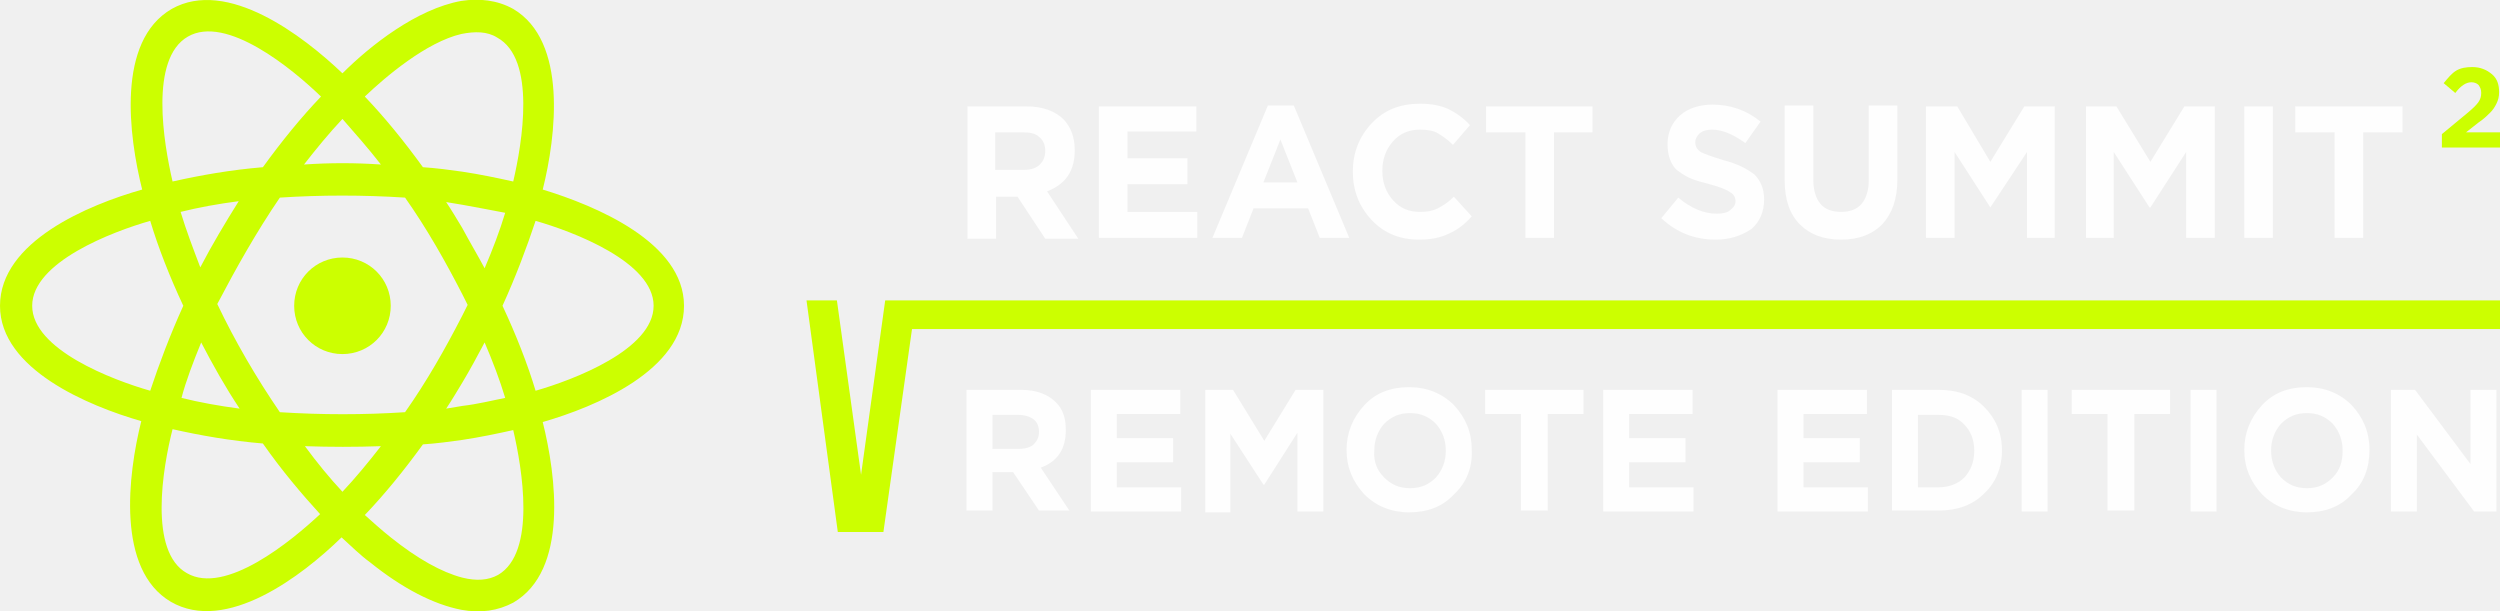
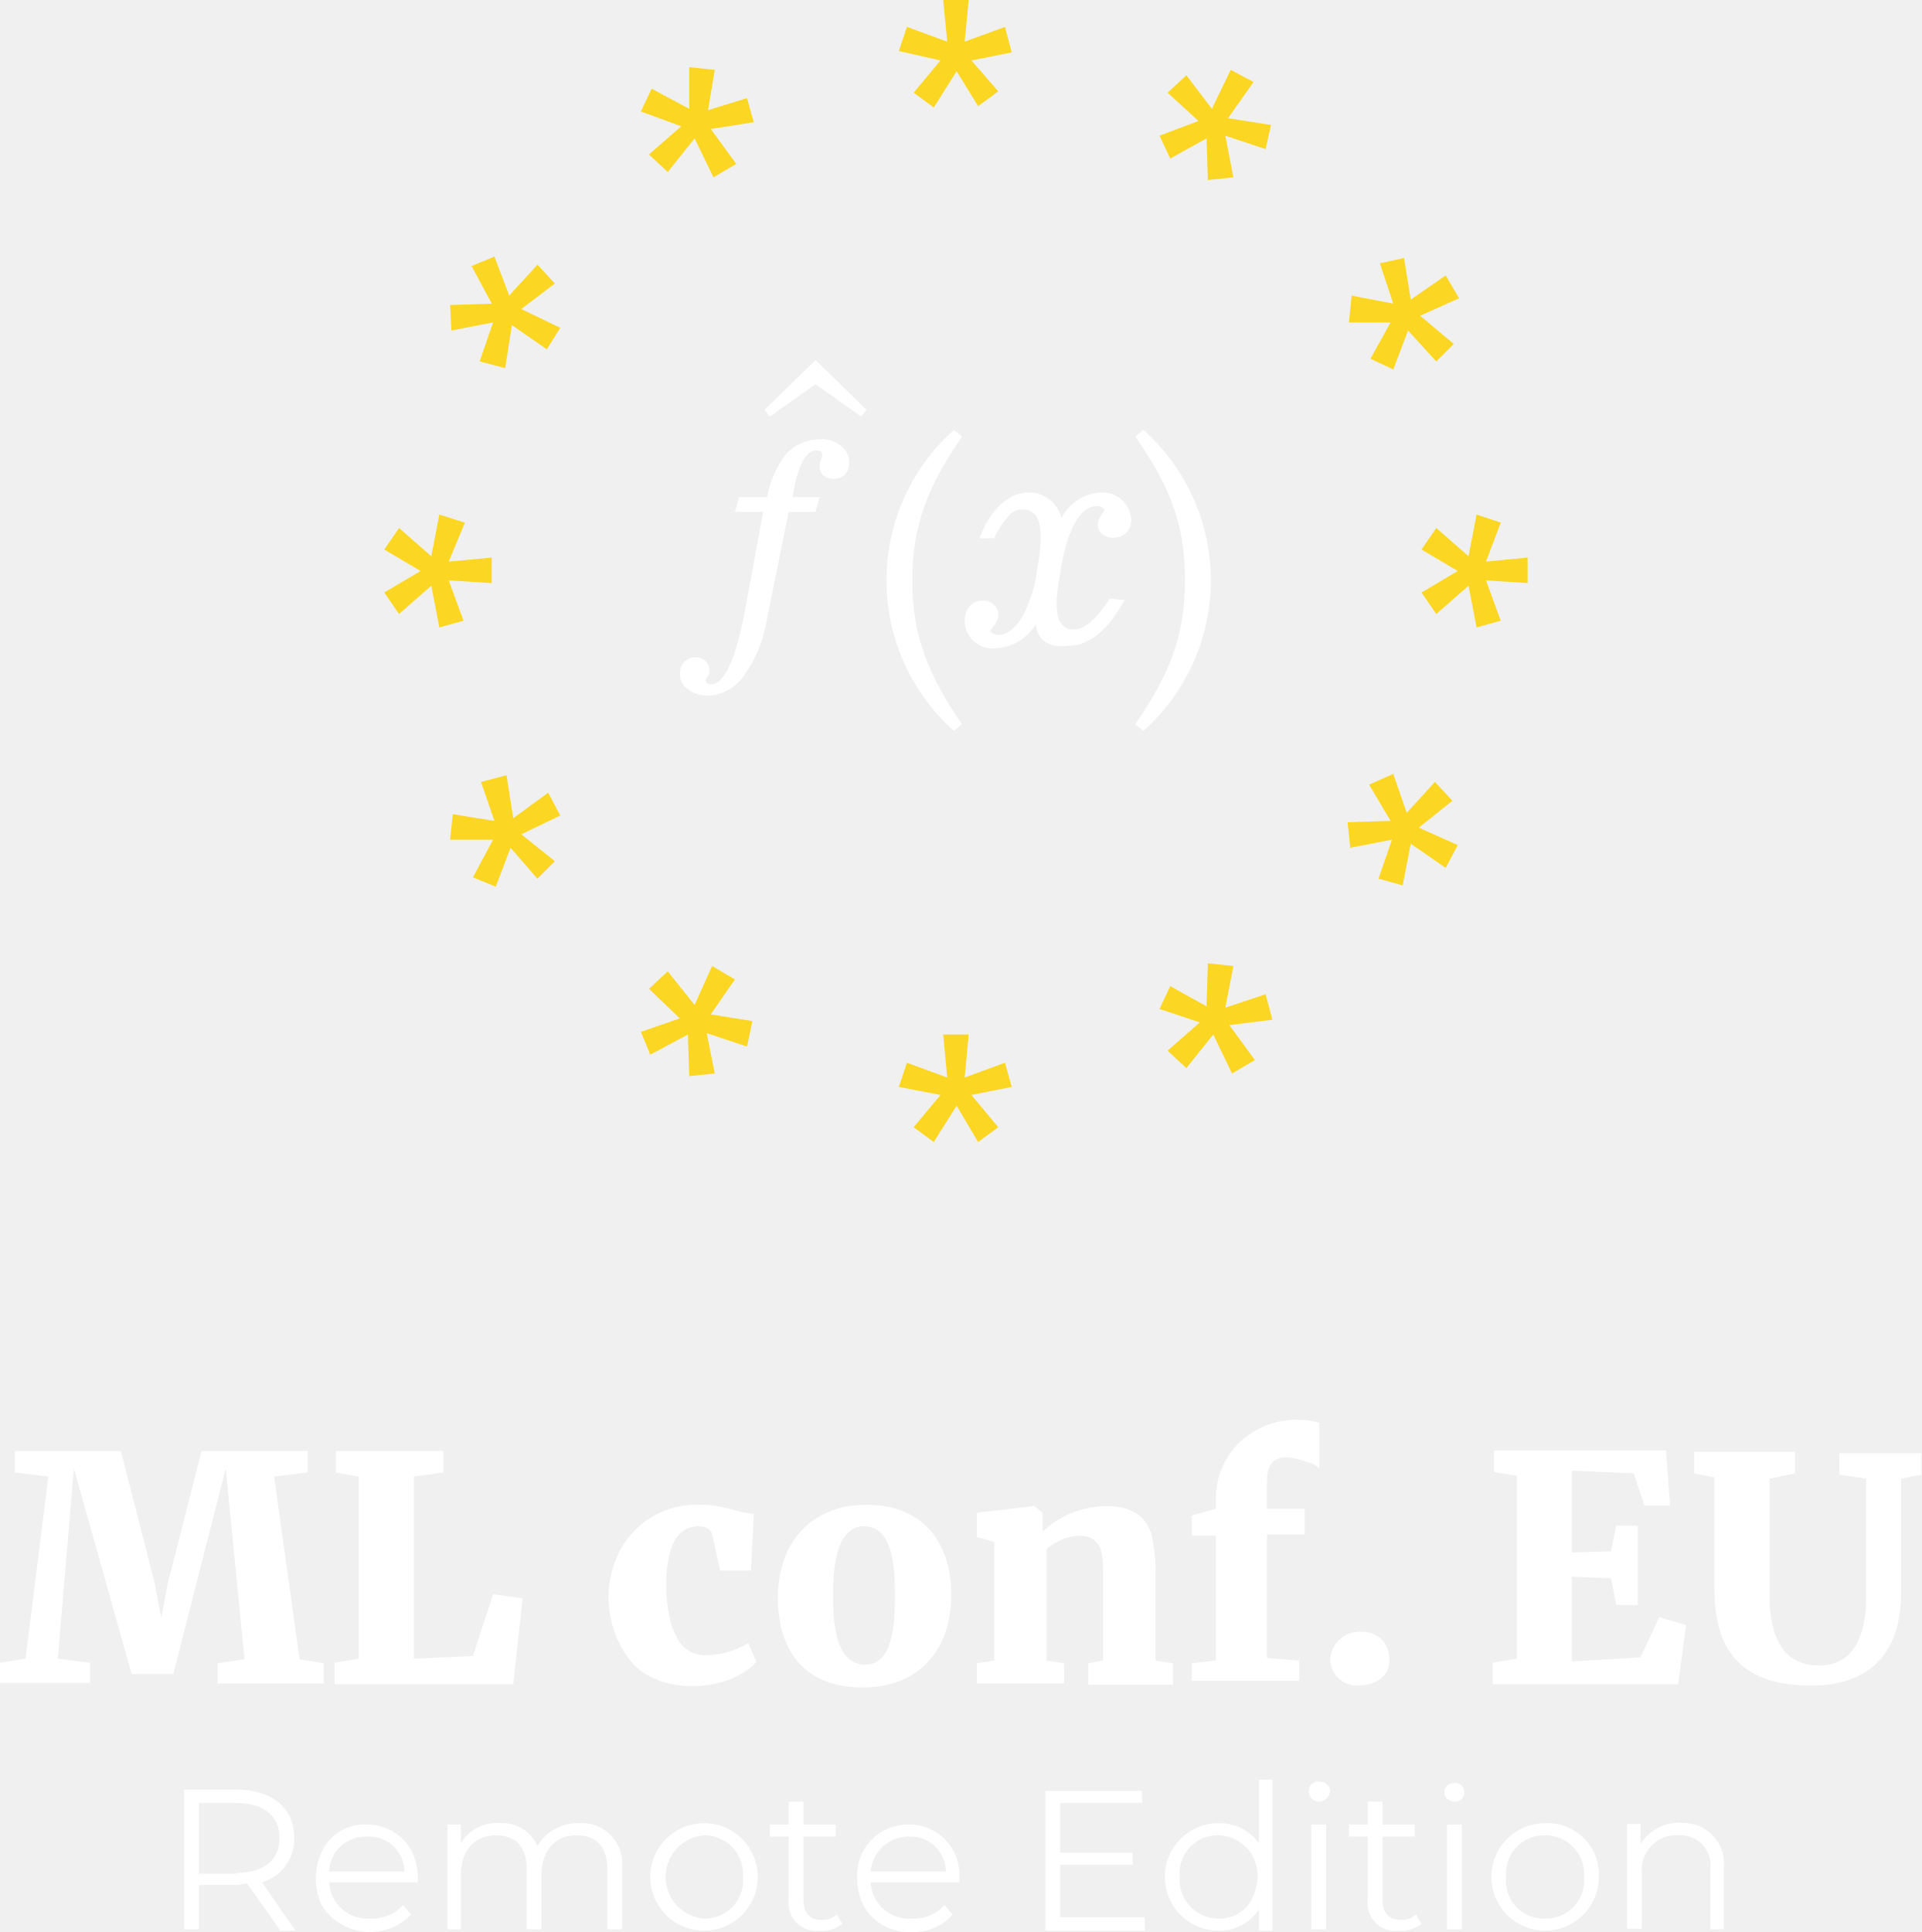
- <svg xmlns="http://www.w3.org/2000/svg" version="1.1" id="Layer_1" x="0px" y="0px" width="279.6px" height="68.3px" viewBox="0 0 279.6 68.3" style="enable-background:new 0 0 279.6 68.3;" xml:space="preserve">
-   <style type="text/css">
- 	.st0{fill:#FEFEFE;}
- 	.st1{fill:#CCFF00;}
- 	.st2{fill-rule:evenodd;clip-rule:evenodd;fill:#CCFF00;}
- </style>
-   <g>
-     <path class="st0" d="M108.2,26.6V11.9h6.6c1.8,0,3.2,0.5,4.2,1.5c0.8,0.9,1.2,2,1.2,3.4c0,2.3-1,3.8-3.1,4.6l3.5,5.3h-3.7l-3.1-4.7   h-2.4v4.7H108.2z M111.3,19h3.2c0.8,0,1.4-0.2,1.8-0.6c0.4-0.4,0.6-0.9,0.6-1.5c0-0.7-0.2-1.2-0.7-1.6c-0.4-0.4-1.1-0.5-1.8-0.5   h-3.1V19z" />
-     <polygon class="st0" points="122.9,26.6 122.9,11.9 133.8,11.9 133.8,14.7 126.1,14.7 126.1,17.7 132.8,17.7 132.8,20.6    126.1,20.6 126.1,23.7 133.9,23.7 133.9,26.6  " />
-     <path class="st0" d="M135.6,26.6l6.2-14.8h2.9l6.2,14.8h-3.3l-1.3-3.3h-6.1l-1.3,3.3H135.6z M141.3,20.4h3.8l-1.9-4.8L141.3,20.4z" />
-     <path class="st0" d="M158.7,26.8c-2.1,0-3.9-0.7-5.3-2.2c-1.4-1.5-2.1-3.3-2.1-5.4s0.7-3.9,2.1-5.4c1.4-1.5,3.2-2.2,5.4-2.2   c1.3,0,2.3,0.2,3.2,0.6c0.8,0.4,1.7,1,2.4,1.8l-1.9,2.2c-0.6-0.6-1.2-1-1.7-1.3c-0.5-0.3-1.2-0.4-2-0.4c-1.2,0-2.2,0.4-3,1.3   c-0.8,0.9-1.2,2-1.2,3.3c0,1.3,0.4,2.4,1.2,3.3c0.8,0.9,1.8,1.3,3,1.3c0.8,0,1.4-0.1,2-0.4c0.6-0.3,1.2-0.7,1.8-1.3l2,2.2   c-0.8,0.9-1.6,1.5-2.5,1.9C161.1,26.6,160,26.8,158.7,26.8L158.7,26.8z" />
-     <polygon class="st0" points="170.6,26.6 170.6,14.8 166.2,14.8 166.2,11.9 178.1,11.9 178.1,14.8 173.8,14.8 173.8,26.6  " />
-     <path class="st0" d="M191.9,26.8c-2.4,0-4.4-0.8-6.1-2.4l1.9-2.3c1.4,1.2,2.9,1.8,4.3,1.8c0.6,0,1.2-0.1,1.5-0.4   c0.4-0.3,0.6-0.6,0.6-1c0-0.4-0.2-0.8-0.6-1c-0.4-0.3-1.2-0.6-2.3-0.9c-0.8-0.2-1.5-0.4-2-0.6c-0.5-0.2-1-0.5-1.4-0.8   c-0.5-0.3-0.8-0.8-1-1.3c-0.2-0.5-0.3-1.1-0.3-1.8c0-1.3,0.5-2.4,1.4-3.2c0.9-0.8,2.2-1.2,3.6-1.2c2,0,3.8,0.6,5.4,1.9l-1.7,2.4   c-1.4-1-2.6-1.5-3.7-1.5c-0.6,0-1,0.1-1.4,0.4c-0.3,0.3-0.5,0.6-0.5,1c0,0.5,0.2,0.8,0.6,1.1c0.4,0.2,1.2,0.5,2.5,0.9   c1.6,0.4,2.7,1,3.5,1.6c0.7,0.7,1.1,1.6,1.1,2.8c0,1.4-0.5,2.5-1.4,3.3C194.7,26.4,193.4,26.8,191.9,26.8L191.9,26.8z" />
-     <path class="st0" d="M205.9,26.8c-2,0-3.5-0.6-4.6-1.7c-1.1-1.1-1.7-2.7-1.7-4.9v-8.4h3.2v8.3c0,1.2,0.3,2.1,0.8,2.7   c0.5,0.6,1.3,0.9,2.3,0.9c1,0,1.8-0.3,2.3-0.9c0.5-0.6,0.8-1.5,0.8-2.6v-8.4h3.2v8.3c0,2.2-0.6,3.8-1.7,5   C209.4,26.2,207.9,26.8,205.9,26.8L205.9,26.8z" />
-     <polygon class="st0" points="215.4,26.6 215.4,11.9 218.9,11.9 222.6,18.1 226.4,11.9 229.8,11.9 229.8,26.6 226.7,26.6 226.7,17    222.6,23.2 222.6,23.2 218.6,17 218.6,26.6  " />
-     <polygon class="st0" points="233.3,26.6 233.3,11.9 236.7,11.9 240.5,18.1 244.3,11.9 247.7,11.9 247.7,26.6 244.5,26.6 244.5,17    240.5,23.2 240.4,23.2 236.4,17 236.4,26.6  " />
-     <rect x="251" y="11.9" class="st0" width="3.2" height="14.7" />
-     <polygon class="st0" points="261.1,26.6 261.1,14.8 256.7,14.8 256.7,11.9 268.7,11.9 268.7,14.8 264.3,14.8 264.3,26.6  " />
-     <g>
-       <path class="st0" d="M108.1,57.1V43.6h6.1c1.7,0,3,0.5,3.9,1.4c0.8,0.8,1.1,1.8,1.1,3.1c0,2.1-0.9,3.5-2.8,4.2l3.2,4.8h-3.4    l-2.9-4.3H111v4.3H108.1z M111,50.2h3c0.7,0,1.3-0.2,1.6-0.5c0.4-0.4,0.6-0.8,0.6-1.4c0-0.6-0.2-1.1-0.6-1.4    c-0.4-0.3-1-0.5-1.7-0.5H111V50.2z" />
-     </g>
-     <g>
-       <path class="st0" d="M122,57.1V43.6h10v2.7h-7.1V49h6.3v2.7h-6.3v2.8h7.2v2.7H122z" />
-     </g>
-     <g>
-       <path class="st0" d="M134.8,57.1V43.6h3.1l3.5,5.7l3.5-5.7h3.1v13.6h-2.9v-8.8l-3.7,5.8h-0.1l-3.7-5.7v8.8H134.8z" />
-     </g>
-     <g>
-       <path class="st0" d="M162.6,55.3c-1.3,1.4-3,2-5,2c-2,0-3.7-0.7-5-2c-1.3-1.4-2-3-2-5c0-1.9,0.7-3.6,2-5c1.3-1.4,3-2,5-2    c2,0,3.7,0.7,5,2c1.3,1.4,2,3,2,5C164.7,52.3,164,54,162.6,55.3z M154.8,53.4c0.8,0.8,1.7,1.2,2.9,1.2c1.2,0,2.1-0.4,2.9-1.2    c0.7-0.8,1.1-1.8,1.1-3c0-1.2-0.4-2.2-1.1-3c-0.8-0.8-1.7-1.2-2.9-1.2c-1.2,0-2.1,0.4-2.9,1.2c-0.7,0.8-1.1,1.8-1.1,3    C153.6,51.6,154,52.6,154.8,53.4z" />
-     </g>
-     <g>
-       <path class="st0" d="M170.1,57.1V46.3h-4v-2.7h11v2.7h-4v10.8H170.1z" />
-     </g>
-     <g>
-       <path class="st0" d="M179.3,57.1V43.6h10v2.7h-7.1V49h6.3v2.7h-6.3v2.8h7.2v2.7H179.3z" />
-     </g>
-     <g>
-       <path class="st0" d="M198.8,57.1V43.6h10v2.7h-7.1V49h6.3v2.7h-6.3v2.8h7.2v2.7H198.8z" />
-     </g>
-     <g>
-       <path class="st0" d="M211.6,57.1V43.6h5.2c2.1,0,3.8,0.6,5.1,1.9c1.3,1.3,2,2.9,2,4.9c0,1.9-0.7,3.6-2,4.8c-1.3,1.3-3,1.9-5.1,1.9    H211.6z M214.5,54.5h2.3c1.2,0,2.2-0.4,2.9-1.1c0.7-0.8,1.1-1.7,1.1-3c0-1.2-0.4-2.2-1.1-2.9c-0.7-0.8-1.7-1.1-2.9-1.1h-2.3V54.5z    " />
-     </g>
-     <g>
-       <path class="st0" d="M226.1,57.1V43.6h2.9v13.6H226.1z" />
-     </g>
-     <g>
-       <path class="st0" d="M235.7,57.1V46.3h-4v-2.7h11v2.7h-4v10.8H235.7z" />
-     </g>
-     <g>
-       <path class="st0" d="M245,57.1V43.6h2.9v13.6H245z" />
-     </g>
-     <g>
-       <path class="st0" d="M263,55.3c-1.3,1.4-3,2-5,2c-2,0-3.7-0.7-5-2c-1.3-1.4-2-3-2-5c0-1.9,0.7-3.6,2-5c1.3-1.4,3-2,5-2    c2,0,3.7,0.7,5,2c1.3,1.4,2,3,2,5C265,52.3,264.4,54,263,55.3z M255.1,53.4c0.8,0.8,1.7,1.2,2.9,1.2c1.2,0,2.1-0.4,2.9-1.2    s1.1-1.8,1.1-3c0-1.2-0.4-2.2-1.1-3c-0.8-0.8-1.7-1.2-2.9-1.2c-1.2,0-2.1,0.4-2.9,1.2c-0.7,0.8-1.1,1.8-1.1,3    C254,51.6,254.4,52.6,255.1,53.4z" />
-     </g>
-     <g>
-       <path class="st0" d="M267.4,57.1V43.6h2.7l6.2,8.3v-8.3h2.9v13.6h-2.5l-6.4-8.6v8.6H267.4z" />
-     </g>
-     <path class="st1" d="M273.1,16.5V15l2.9-2.4c0.6-0.5,1-0.9,1.2-1.2c0.2-0.3,0.3-0.6,0.3-1c0-0.4-0.1-0.6-0.3-0.9   c-0.2-0.2-0.5-0.3-0.8-0.3s-0.6,0.1-0.9,0.3c-0.3,0.2-0.6,0.5-0.9,0.9l-1.3-1.1c0.5-0.6,0.9-1.1,1.4-1.4c0.5-0.3,1.1-0.4,1.8-0.4   c0.9,0,1.6,0.3,2.2,0.8c0.6,0.5,0.8,1.2,0.8,2c0,0.5-0.1,0.9-0.3,1.3c-0.2,0.4-0.4,0.7-0.7,1c-0.3,0.3-0.7,0.7-1.3,1.1l-1.4,1.1   h3.8v1.7H273.1z" />
-     <path class="st2" d="M279.6,33.6H99l-2.7,19.5l-2.7-19.5h-3.4l3.5,25.9c1.7,0,3.4,0,5.1,0l3.2-22.7h177.6V33.6z" />
-   </g>
-   <g>
-     <path class="st2" d="M19.3,20.3c-1-4.3-2.6-13.7,1.7-16.2l0,0c4.3-2.5,11.7,3.6,14.9,6.7c-2.2,2.3-4.4,5-6.5,7.9   C25.8,19,22.4,19.6,19.3,20.3L19.3,20.3z M34,18.4c1.4-1.8,2.8-3.5,4.3-5.1c1.4,1.6,2.9,3.3,4.3,5.1C39.7,18.2,36.9,18.2,34,18.4   L34,18.4z M31.3,22.1c4.6-0.3,9.3-0.3,14,0c2.4,3.4,4.5,7.1,6.4,10.8c0.2,0.4,0.4,0.8,0.6,1.2c-0.2,0.4-0.4,0.8-0.6,1.2   c-1.9,3.7-4,7.4-6.4,10.8c-4.6,0.3-9.3,0.3-14,0c-2.6-3.8-5-7.9-7-12.1C26.4,30,28.7,25.9,31.3,22.1L31.3,22.1z M51.7,42.8   c0.9-1.5,1.7-3,2.5-4.5c0.9,2.1,1.7,4.2,2.3,6.2c-1.5,0.3-3.1,0.7-4.8,0.9c-0.6,0.1-1.2,0.2-1.8,0.3C50.5,44.8,51.1,43.8,51.7,42.8   L51.7,42.8z M20.2,23.7c2-0.5,4.2-0.9,6.5-1.2c-1.5,2.4-3,4.9-4.3,7.4C21.6,27.8,20.8,25.7,20.2,23.7L20.2,23.7z M40.8,57.6   c2.2-2.3,4.4-5,6.5-7.9c1.5-0.1,3-0.3,4.4-0.5c2-0.3,3.9-0.7,5.7-1.1c1,4.3,2.6,13.7-1.7,16.2l0,0c-1.1,0.6-2.4,0.7-4,0.3   c-2.3-0.6-5-2.1-8-4.5C42.7,59.3,41.8,58.5,40.8,57.6L40.8,57.6z M22.5,38.3c1.3,2.5,2.7,5,4.3,7.4c-2.3-0.3-4.5-0.7-6.5-1.2   C20.8,42.6,21.6,40.5,22.5,38.3L22.5,38.3z M19.3,48c3.1,0.7,6.5,1.3,10.1,1.6c2.1,3,4.3,5.6,6.4,7.9c-3.2,3-10.6,9.1-14.9,6.6l0,0   C16.6,61.7,18.2,52.3,19.3,48L19.3,48z M3.6,34.2c0-4.9,9-8.3,13.2-9.5c0.9,3,2.2,6.3,3.7,9.5c-1.5,3.3-2.7,6.5-3.7,9.5   C12.6,42.5,3.6,39.1,3.6,34.2L3.6,34.2z M15.8,47.1c-1.5,6-2.8,16.6,3.3,20.2l0,0c6.2,3.6,14.7-2.9,19.1-7.2c1.1,1,2.1,2,3.2,2.8   c3.6,2.9,7.1,4.7,10.2,5.3c2.2,0.4,4.1,0.1,5.8-0.8l0,0c6.2-3.6,4.8-14.2,3.3-20.2c5.9-1.7,15.8-5.8,15.8-13   c0-7.1-9.9-11.2-15.8-13c1.5-6,2.8-16.6-3.3-20.2l0,0c-1.8-1-3.8-1.2-5.8-0.9c-5,0.9-10.2,5-13.3,8.1C33.9,4,25.4-2.5,19.2,1l0,0   c-6.2,3.6-4.8,14.2-3.3,20.2C9.9,22.9,0,27,0,34.2C0,41.3,9.9,45.4,15.8,47.1L15.8,47.1z M51.7,25.5c-0.6-1-1.2-2-1.8-2.9   c0.6,0.1,1.2,0.2,1.8,0.3c1.7,0.3,3.2,0.6,4.8,0.9c-0.6,2-1.4,4.1-2.3,6.2C53.4,28.5,52.5,27,51.7,25.5L51.7,25.5z M40.8,10.8   c2.3-2.2,6.9-6.1,10.8-7c1.5-0.3,2.9-0.3,4,0.4l0,0C60,6.6,58.4,16,57.4,20.3c-1.8-0.4-3.7-0.8-5.7-1.1c-1.4-0.2-2.9-0.4-4.4-0.5   C45.2,15.8,43,13.1,40.8,10.8L40.8,10.8z M59.9,43.7c-0.9-3-2.2-6.3-3.7-9.5c1.5-3.3,2.7-6.5,3.7-9.5c4.2,1.2,13.2,4.6,13.2,9.5   S64.1,42.5,59.9,43.7L59.9,43.7z M34.1,49.9c2.8,0.1,5.7,0.1,8.5,0c-1.4,1.8-2.8,3.5-4.3,5.1C36.9,53.5,35.5,51.8,34.1,49.9   L34.1,49.9z" />
-     <path class="st2" d="M38.3,39.6c3,0,5.4-2.4,5.4-5.4s-2.4-5.4-5.4-5.4c-3,0-5.4,2.4-5.4,5.4S35.3,39.6,38.3,39.6L38.3,39.6z" />
-   </g>
+ <svg xmlns="http://www.w3.org/2000/svg" id="Layer_1" data-name="Layer 1" viewBox="0 0 143 143.8">
+   <defs>
+     <style>.cls-1{fill:#fff;}.cls-2{fill:#fbd724;}</style>
+   </defs>
+   <path class="cls-1" d="M155.7,141.74c0,4.3,1.3,7.2,3.7,10.7l-.6.5a15,15,0,0,1,0-22.4l.6.5c-2.4,3.5-3.7,6.4-3.7,10.7Z" transform="translate(-87.8 -98.54)" />
+   <path class="cls-1" d="M176,141.74c0,4.3-1.3,7.2-3.7,10.7l.6.5a15,15,0,0,0,0-22.4l-.6.5c2.5,3.6,3.7,6.4,3.7,10.7Z" transform="translate(-87.8 -98.54)" />
+   <polygon class="cls-1" points="64.1 31 64.5 30.5 60.7 26.8 56.9 30.5 57.3 31 60.7 28.6 64.1 31" />
+   <polygon class="cls-2" points="70.2 0 72.1 0 71.8 3.1 74.8 2 75.3 3.9 72.3 4.5 74.3 6.8 72.8 7.9 71.2 5.3 69.5 8 68 6.9 70 4.5 66.9 3.8 67.5 2 70.5 3.1 70.2 0" />
+   <polygon class="cls-2" points="91.6 5.2 93.3 6.1 91.4 8.8 94.6 9.3 94.2 11.1 91.2 10.1 91.8 13.2 89.9 13.4 89.8 10.3 87.1 11.8 86.3 10.1 89.2 9 86.9 6.9 88.3 5.6 90.2 8.1 91.6 5.2" />
+   <polygon class="cls-2" points="107.6 20.5 108.6 22.2 105.7 23.5 108.2 25.6 106.9 26.9 104.8 24.6 103.7 27.5 102 26.7 103.5 24 100.4 24 100.6 22 103.7 22.6 102.7 19.6 104.5 19.2 105 22.3 107.6 20.5" />
+   <polygon class="cls-2" points="113.7 41.5 113.7 43.4 110.6 43.2 111.7 46.2 109.9 46.7 109.3 43.6 106.9 45.7 105.8 44.1 108.5 42.5 105.8 40.9 106.9 39.3 109.3 41.4 109.9 38.3 111.7 38.9 110.6 41.8 113.7 41.5" />
+   <polygon class="cls-2" points="108.5 62.9 107.6 64.6 105 62.8 104.4 65.9 102.6 65.4 103.6 62.5 100.5 63.1 100.3 61.2 103.5 61.1 101.9 58.4 103.7 57.6 104.7 60.5 106.8 58.2 108.1 59.6 105.6 61.6 108.5 62.9" />
+   <polygon class="cls-2" points="93.4 78.9 91.7 79.9 90.3 77 88.3 79.5 86.9 78.2 89.3 76.1 86.3 75.1 87.1 73.4 89.8 74.9 89.9 71.7 91.8 71.9 91.2 75 94.2 74 94.7 75.9 91.5 76.3 93.4 78.9" />
+   <polygon class="cls-2" points="70.2 77 72.1 77 71.8 80.2 74.8 79.1 75.3 80.9 72.3 81.5 74.3 83.9 72.8 85 71.2 82.3 69.5 85 68 83.9 70 81.5 66.9 80.9 67.5 79.1 70.5 80.2 70.2 77" />
+   <polygon class="cls-2" points="53 71.9 54.7 72.9 52.9 75.5 56 76 55.6 77.9 52.6 76.9 53.2 79.9 51.3 80.1 51.2 77 48.4 78.5 47.7 76.8 50.6 75.8 48.3 73.6 49.7 72.3 51.7 74.8 53 71.9" />
+   <polygon class="cls-2" points="40.8 59 41.7 60.7 38.8 62.1 41.3 64.1 40 65.4 38 63.1 36.9 66 35.2 65.3 36.7 62.5 33.5 62.5 33.7 60.6 36.8 61.1 35.8 58.2 37.7 57.7 38.2 60.9 40.8 59" />
+   <polygon class="cls-2" points="36.6 41.5 36.6 43.4 33.4 43.2 34.5 46.2 32.7 46.7 32.1 43.6 29.7 45.7 28.6 44.1 31.3 42.5 28.6 40.9 29.7 39.3 32.1 41.4 32.7 38.3 34.6 38.9 33.4 41.8 36.6 41.5" />
+   <polygon class="cls-2" points="41.7 24.4 40.7 26 38.1 24.2 37.6 27.4 35.7 26.9 36.7 24 33.6 24.6 33.5 22.7 36.6 22.6 35.1 19.8 36.8 19.1 37.9 22 40 19.7 41.3 21.1 38.8 23 41.7 24.4" />
+   <polygon class="cls-2" points="54.8 12.2 53.1 13.2 51.7 10.3 49.7 12.8 48.3 11.5 50.7 9.4 47.7 8.3 48.5 6.6 51.3 8.1 51.3 5 53.2 5.2 52.7 8.2 55.6 7.3 56.1 9.1 52.9 9.6 54.8 12.2" />
+   <path class="cls-1" d="M91.4,208.44l-2.5-.3v-1.6h7.9l2.5,9.8.5,2.6.5-2.6,2.5-9.8h7.9v1.6l-2.5.3,1.9,13.6,1.8.3v1.5H104v-1.5l2-.3-1.4-14.2-3.9,15.3H97.6l-4.3-15.3L92.1,222l2.4.3v1.5H87.8v-1.5l1.9-.3Zm23.1,0-1.7-.3v-1.6h8v1.6l-2.2.3V222l4.4-.2,1.5-4.6,2.2.3-.7,6.4H112.7v-1.6l1.8-.3Zm19.5,5.4a6.44,6.44,0,0,1,5.9-3.3c1.7,0,2.5.5,4,.7l-.2,4.2h-2.3l-.6-2.7c-.1-.5-.7-.6-1.1-.6a2,2,0,0,0-1.7,1.1c-.9,1.6-.8,5.6.2,7.2a2.26,2.26,0,0,0,2.1,1.3,6.2,6.2,0,0,0,3.2-.9l.6,1.4c-2.1,2.3-7.2,2.5-9.3,0a7.59,7.59,0,0,1-.8-8.4Zm11.7,3.6c0-4.1,2.5-6.9,6.6-6.9s6.3,2.7,6.3,6.7-2.3,6.9-6.6,6.9-6.3-2.7-6.3-6.7Zm6.5,5c2.2,0,2.2-3.5,2.2-5s.1-5.3-2.3-5.3c-1.5,0-2.3,1.7-2.3,5,0,1.6,0,5.3,2.4,5.3Zm9.7-9.1-1.4-.4v-1.8l4.2-.5h.1l.6.5v1.4a7,7,0,0,1,4.7-1.9c1.6,0,2.9.5,3.4,2.1a11.52,11.52,0,0,1,.3,3v6.4l1.3.2v1.6h-6.3v-1.6l1.1-.2v-6.4c0-1.4,0-2.9-1.8-2.9a4,4,0,0,0-2.4,1v8.3l1.3.2v1.5h-6.5v-1.5l1.3-.2v-8.8Zm16.4-.5h-1.8v-1.5l1.8-.5v-1a5.71,5.71,0,0,1,3.1-4.9,6.15,6.15,0,0,1,4.6-.5v3.4a1.87,1.87,0,0,0-1-.5c-1.6-.6-2.9-.5-2.9,1.4v2.1h2.8v1.9h-2.8v9.2l2.4.2v1.5h-8v-1.3l1.8-.2ZM188.8,224a2,2,0,0,1-2-1.9,2.19,2.19,0,0,1,2.4-2.1,1.94,1.94,0,0,1,2,2c.1,1.3-1,2-2.4,2Zm12-15.6-1.8-.3v-1.6h12.8l.3,4.1h-1.9l-.8-2.4-4.6-.2v6.1l2.9-.1.4-1.9h1.6V218h-1.6l-.4-2-2.9-.1v6.3l5.1-.3,1.4-3,2,.6-.6,4.4H198.9v-1.6l1.8-.3v-13.6ZM222.6,224c-4.9,0-7.2-2.3-7.2-7.2v-8.3l-1.5-.3v-1.6h7.5v1.6l-1.9.4v8.6c0,3.5,1.2,5.3,3.7,5.3,2.9,0,3.5-2.8,3.5-5.2v-8.7l-2-.3v-1.6h6.1v1.6l-1.5.3v8.5c0,4.2-2.1,6.9-6.7,6.9Z" transform="translate(-87.8 -98.54)" />
+   <path class="cls-1" d="M108.6,242.14l-2.4-3.4c-.3,0-.5.1-.8.1h-2.8v3.3h-1.1v-10.4h3.9c2.3,0,4.3,1.1,4.3,3.6a3.33,3.33,0,0,1-2.4,3.3l2.5,3.6h-1.2Zm-3.2-4.2c1.7,0,3.2-.7,3.2-2.6s-1.5-2.6-3.2-2.6h-2.8V238h2.8Zm13.5.7h-6.6a2.85,2.85,0,0,0,3.1,2.7,3.1,3.1,0,0,0,2.4-1l.6.7a4.25,4.25,0,0,1-6.6-.6,4.65,4.65,0,0,1-.5-2.1,5,5,0,0,1,.5-2.1,3.55,3.55,0,0,1,3.3-1.9,3.74,3.74,0,0,1,3.3,1.9,4.65,4.65,0,0,1,.5,2.1Zm-3.8-3.4a2.69,2.69,0,0,0-2.8,2.6h5.6a2.63,2.63,0,0,0-2.8-2.6Zm15.8-1a3,3,0,0,1,3.2,3.3v4.6H133v-4.5c0-1.5-.7-2.5-2.3-2.5s-2.6,1.2-2.6,2.9v4.1H127v-4.5c0-1.5-.7-2.5-2.3-2.5s-2.6,1.2-2.6,2.9v4.1h-1v-7.8h1v1.4a3.07,3.07,0,0,1,2.9-1.5,2.84,2.84,0,0,1,2.8,1.7,3.45,3.45,0,0,1,3.1-1.7Zm9.3,8a4,4,0,1,1,4-4,4,4,0,0,1-4,4Zm0-.9a2.84,2.84,0,0,0,2.9-3.1,2.89,2.89,0,0,0-2.9-3.1,3.11,3.11,0,0,0,0,6.2Zm10.3.4a2.46,2.46,0,0,1-1.7.5,2.06,2.06,0,0,1-2.3-2.3v-4.7h-1.4v-.9h1.4v-1.7h1.1v1.7H150v.9h-2.4v4.7c0,.9.4,1.5,1.3,1.5a1.75,1.75,0,0,0,1.2-.4Zm8.7-3.1h-6.6a2.85,2.85,0,0,0,3.1,2.7,3.1,3.1,0,0,0,2.4-1l.6.7a3.8,3.8,0,0,1-3,1.3,3.91,3.91,0,0,1-3.6-1.9,4.65,4.65,0,0,1-.5-2.1,3.78,3.78,0,0,1,3.8-4,3.73,3.73,0,0,1,3.8,4Zm-3.8-3.4a2.82,2.82,0,0,0-2.8,2.6h5.6a2.63,2.63,0,0,0-2.8-2.6Zm17.6,6v1h-7.4v-10.4h7.2v.9h-6.1v3.7h5.4v.9h-5.4v3.9Zm9.5-10.1v11.1h-1v-1.6a3.42,3.42,0,0,1-3,1.6,4,4,0,0,1,0-8,3.56,3.56,0,0,1,3,1.5V231h1Zm-4,10.2a2.65,2.65,0,0,0,2.5-1.5,4.19,4.19,0,0,0,.4-1.6,3,3,0,0,0-2.9-3.1,2.84,2.84,0,0,0-2.9,3.1,2.89,2.89,0,0,0,2.9,3.1Zm6.9-7h1.1v7.8h-1.1Zm.6-1.7a.79.79,0,0,1-.8-.8.71.71,0,0,1,.8-.7.77.77,0,0,1,.8.7.86.86,0,0,1-.8.8Zm7.6,9.1a2.46,2.46,0,0,1-1.7.5,2.06,2.06,0,0,1-2.3-2.3v-4.7h-1.4v-.9h1.4v-1.7h1.1v1.7h2.4v.9h-2.4v4.7c0,.9.4,1.5,1.4,1.5a1.5,1.5,0,0,0,1.1-.4Zm1.9-7.4h1.1v7.8h-1.1Zm.6-1.7a1.42,1.42,0,0,1-.6-.2.73.73,0,0,1,0-1,1.07,1.07,0,0,1,.6-.2.7.7,0,1,1,0,1.4Zm6.7,9.6a4,4,0,0,1,0-8,3.83,3.83,0,0,1,4,4,4,4,0,0,1-4,4Zm0-.9a2.84,2.84,0,0,0,2.9-3.1,2.89,2.89,0,0,0-2.9-3.1,2.84,2.84,0,0,0-2.9,3.1,2.79,2.79,0,0,0,2.9,3.1Zm10.1-7.1a3,3,0,0,1,3.2,3.3v4.6h-1v-4.5a2.24,2.24,0,0,0-2.4-2.5A2.58,2.58,0,0,0,210,238v4.1h-1.1v-7.8h1v1.5a3.42,3.42,0,0,1,3-1.6Z" transform="translate(-87.8 -98.54)" />
+   <path class="cls-1" d="M144.6,136.64h-2.1l.3-1.1h2.1a7.34,7.34,0,0,1,1.4-3.2,3.41,3.41,0,0,1,2.5-1.1,2.2,2.2,0,0,1,1.6.5,1.49,1.49,0,0,1,.6,1.3c0,1.5-2.2,1.5-2.2.2a2,2,0,0,1,.2-.7s0-.4-.1-.4c-1.5-.6-2,2.7-2.1,3.4h2l-.3,1.1h-2l-1.6,7.9a10.18,10.18,0,0,1-1.8,4.4c-.9,1.2-2.8,1.9-4.1.9a1.38,1.38,0,0,1-.6-1.1c0-1.7,2.2-1.6,2.2-.3a1.1,1.1,0,0,1-.3.7s.1.3.2.3c1.6.5,2.5-4.2,2.7-5.2Z" transform="translate(-87.8 -98.54)" />
+   <path class="cls-1" d="M164.9,145a3.72,3.72,0,0,1-3,1.8,2.08,2.08,0,0,1-2.3-2c0-2.1,2.5-1.9,2.5-.5,0,.6-.6,1.1-.6,1.2s.4.3.6.3c1.2,0,2-1.6,2.3-2.5a8.34,8.34,0,0,0,.6-2.5c.2-.9.5-3-.1-3.9a1.34,1.34,0,0,0-2,0,7.1,7.1,0,0,0-1.1,1.7h-1.1c.6-1.6,1.8-3.4,3.7-3.4a2.46,2.46,0,0,1,2.4,1.9,3.51,3.51,0,0,1,2.9-1.9,2.15,2.15,0,0,1,2.3,2c0,1.8-2.5,1.7-2.5.4,0-.5.5-1,.5-1.1s-.3-.3-.5-.3c-1.9,0-2.6,3.6-2.8,5.1-.2,1.1-.8,4.1,1,4.1,1.1,0,2.1-1.4,2.7-2.3l1.1.1c-.9,1.6-2.2,3.4-4.2,3.4-1.4.2-2.3-.4-2.4-1.6Z" transform="translate(-87.8 -98.54)" />
</svg>
